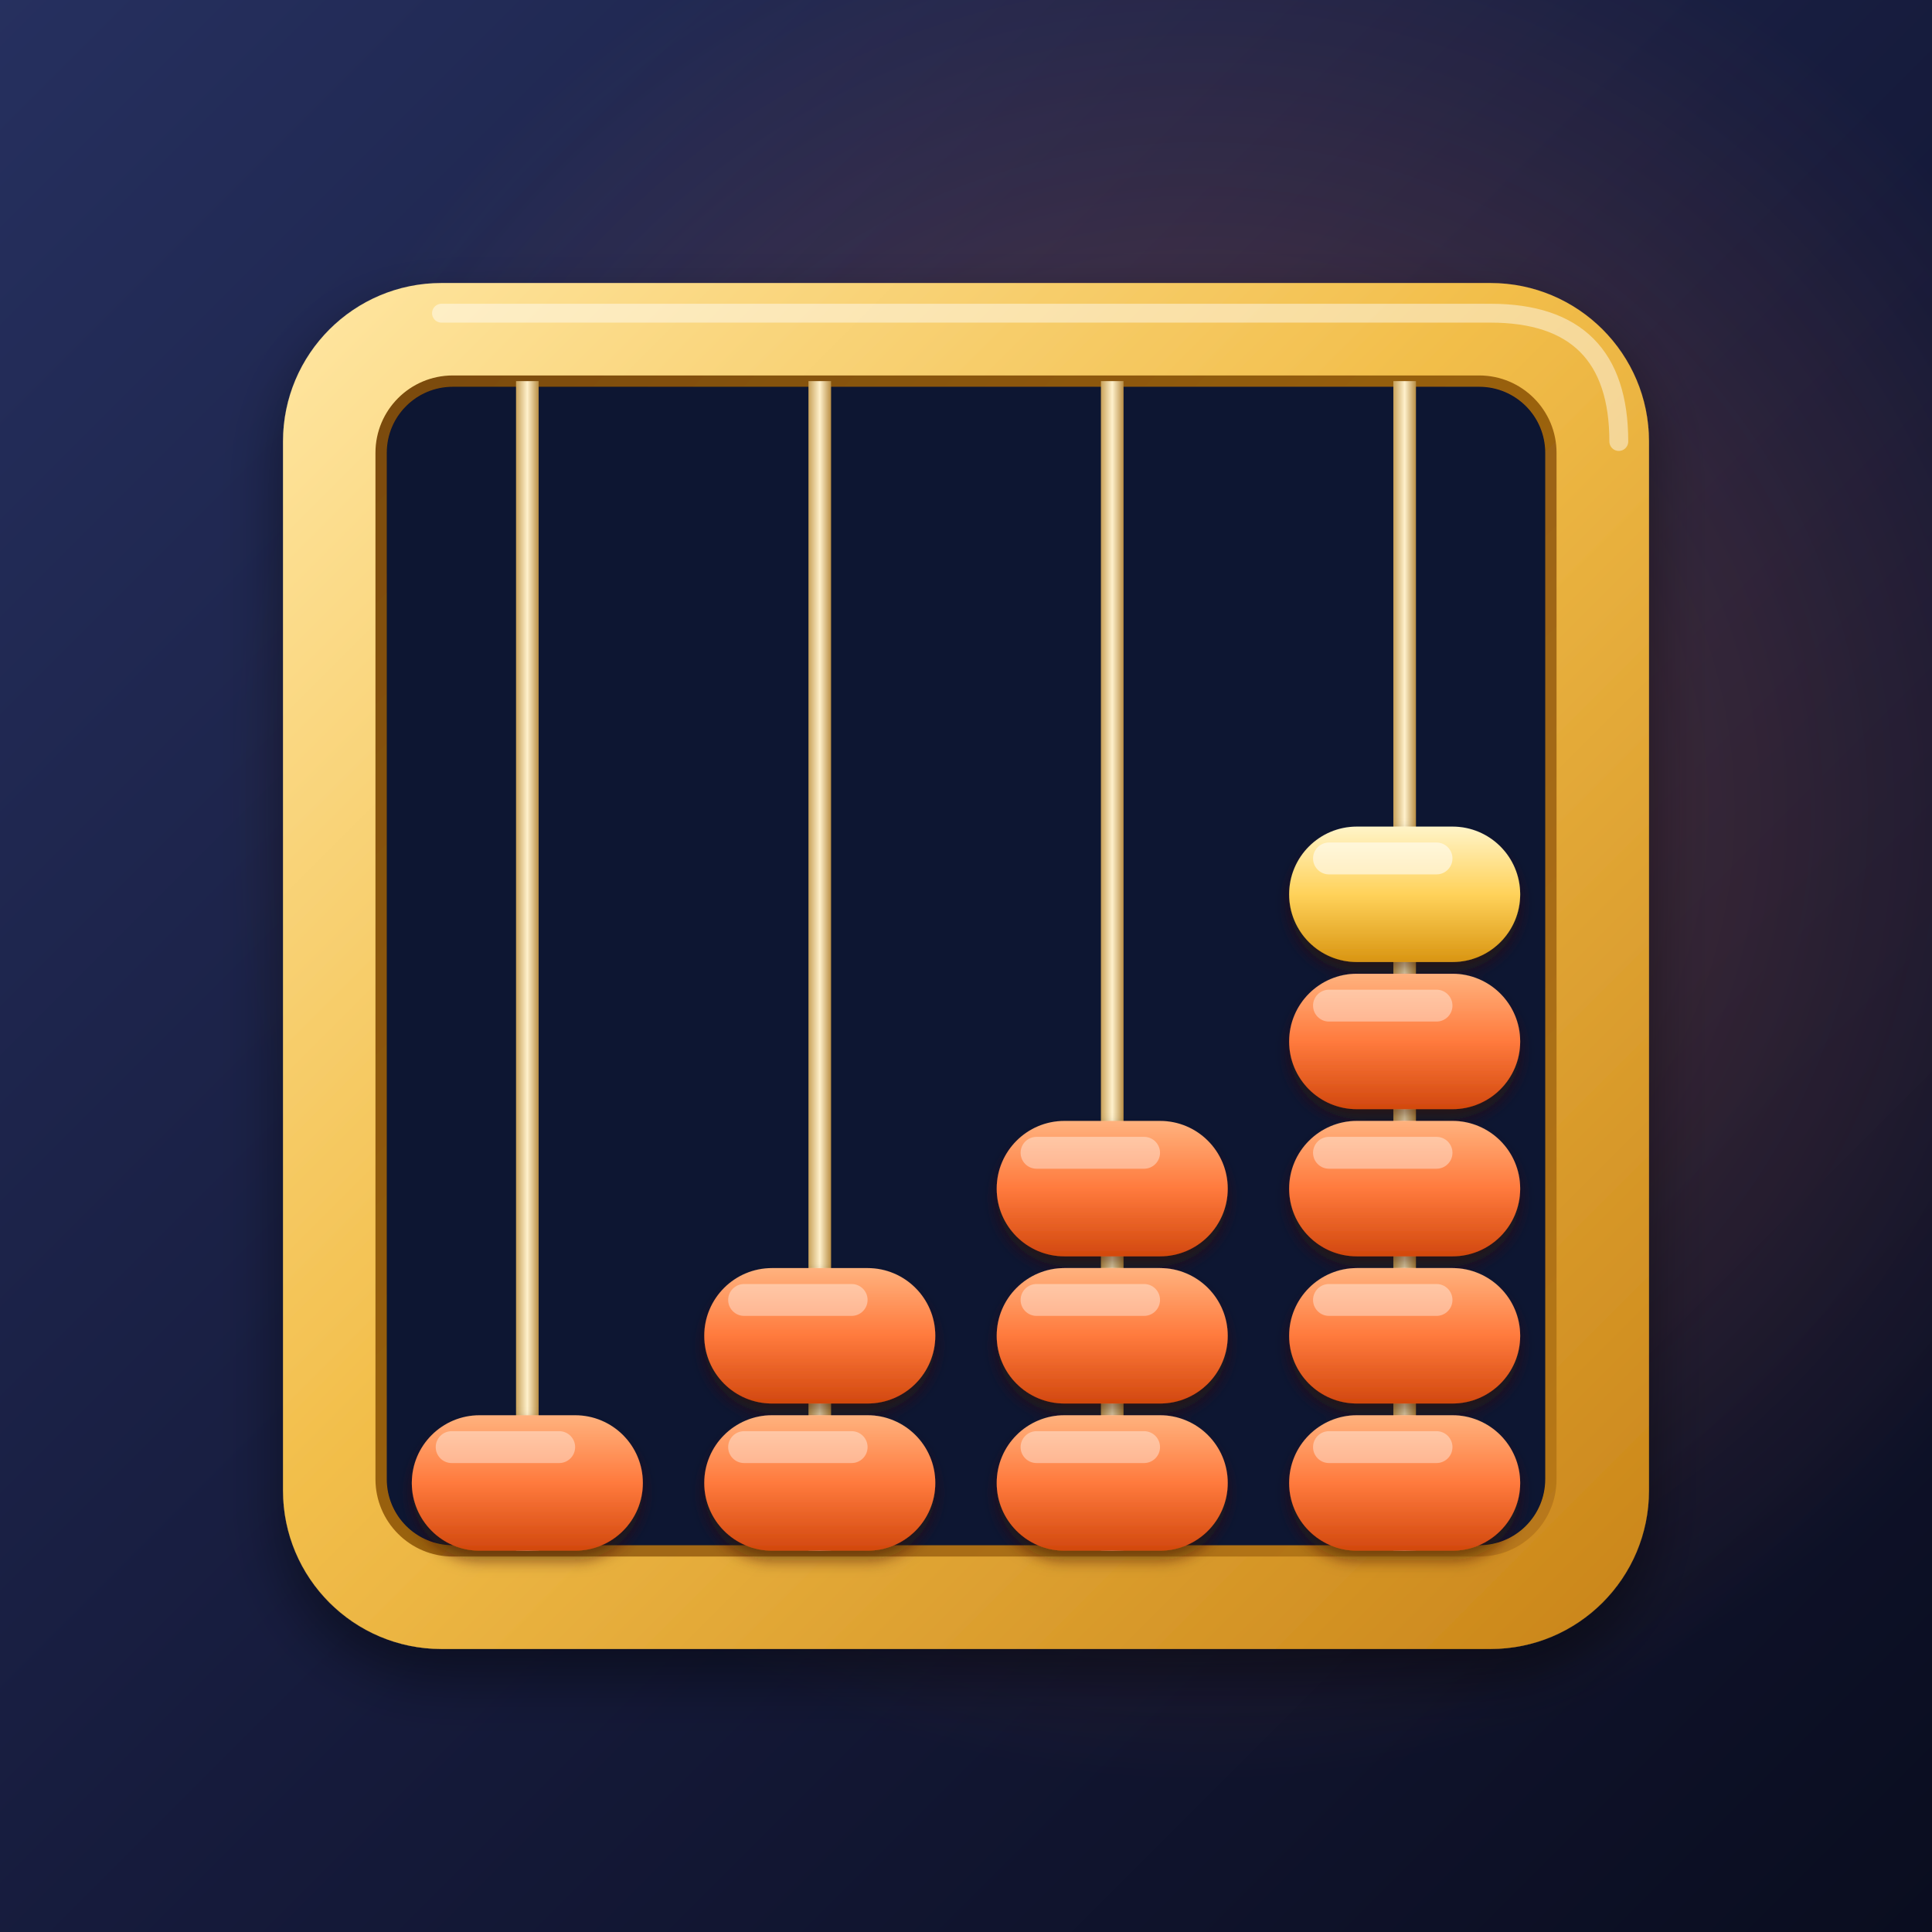
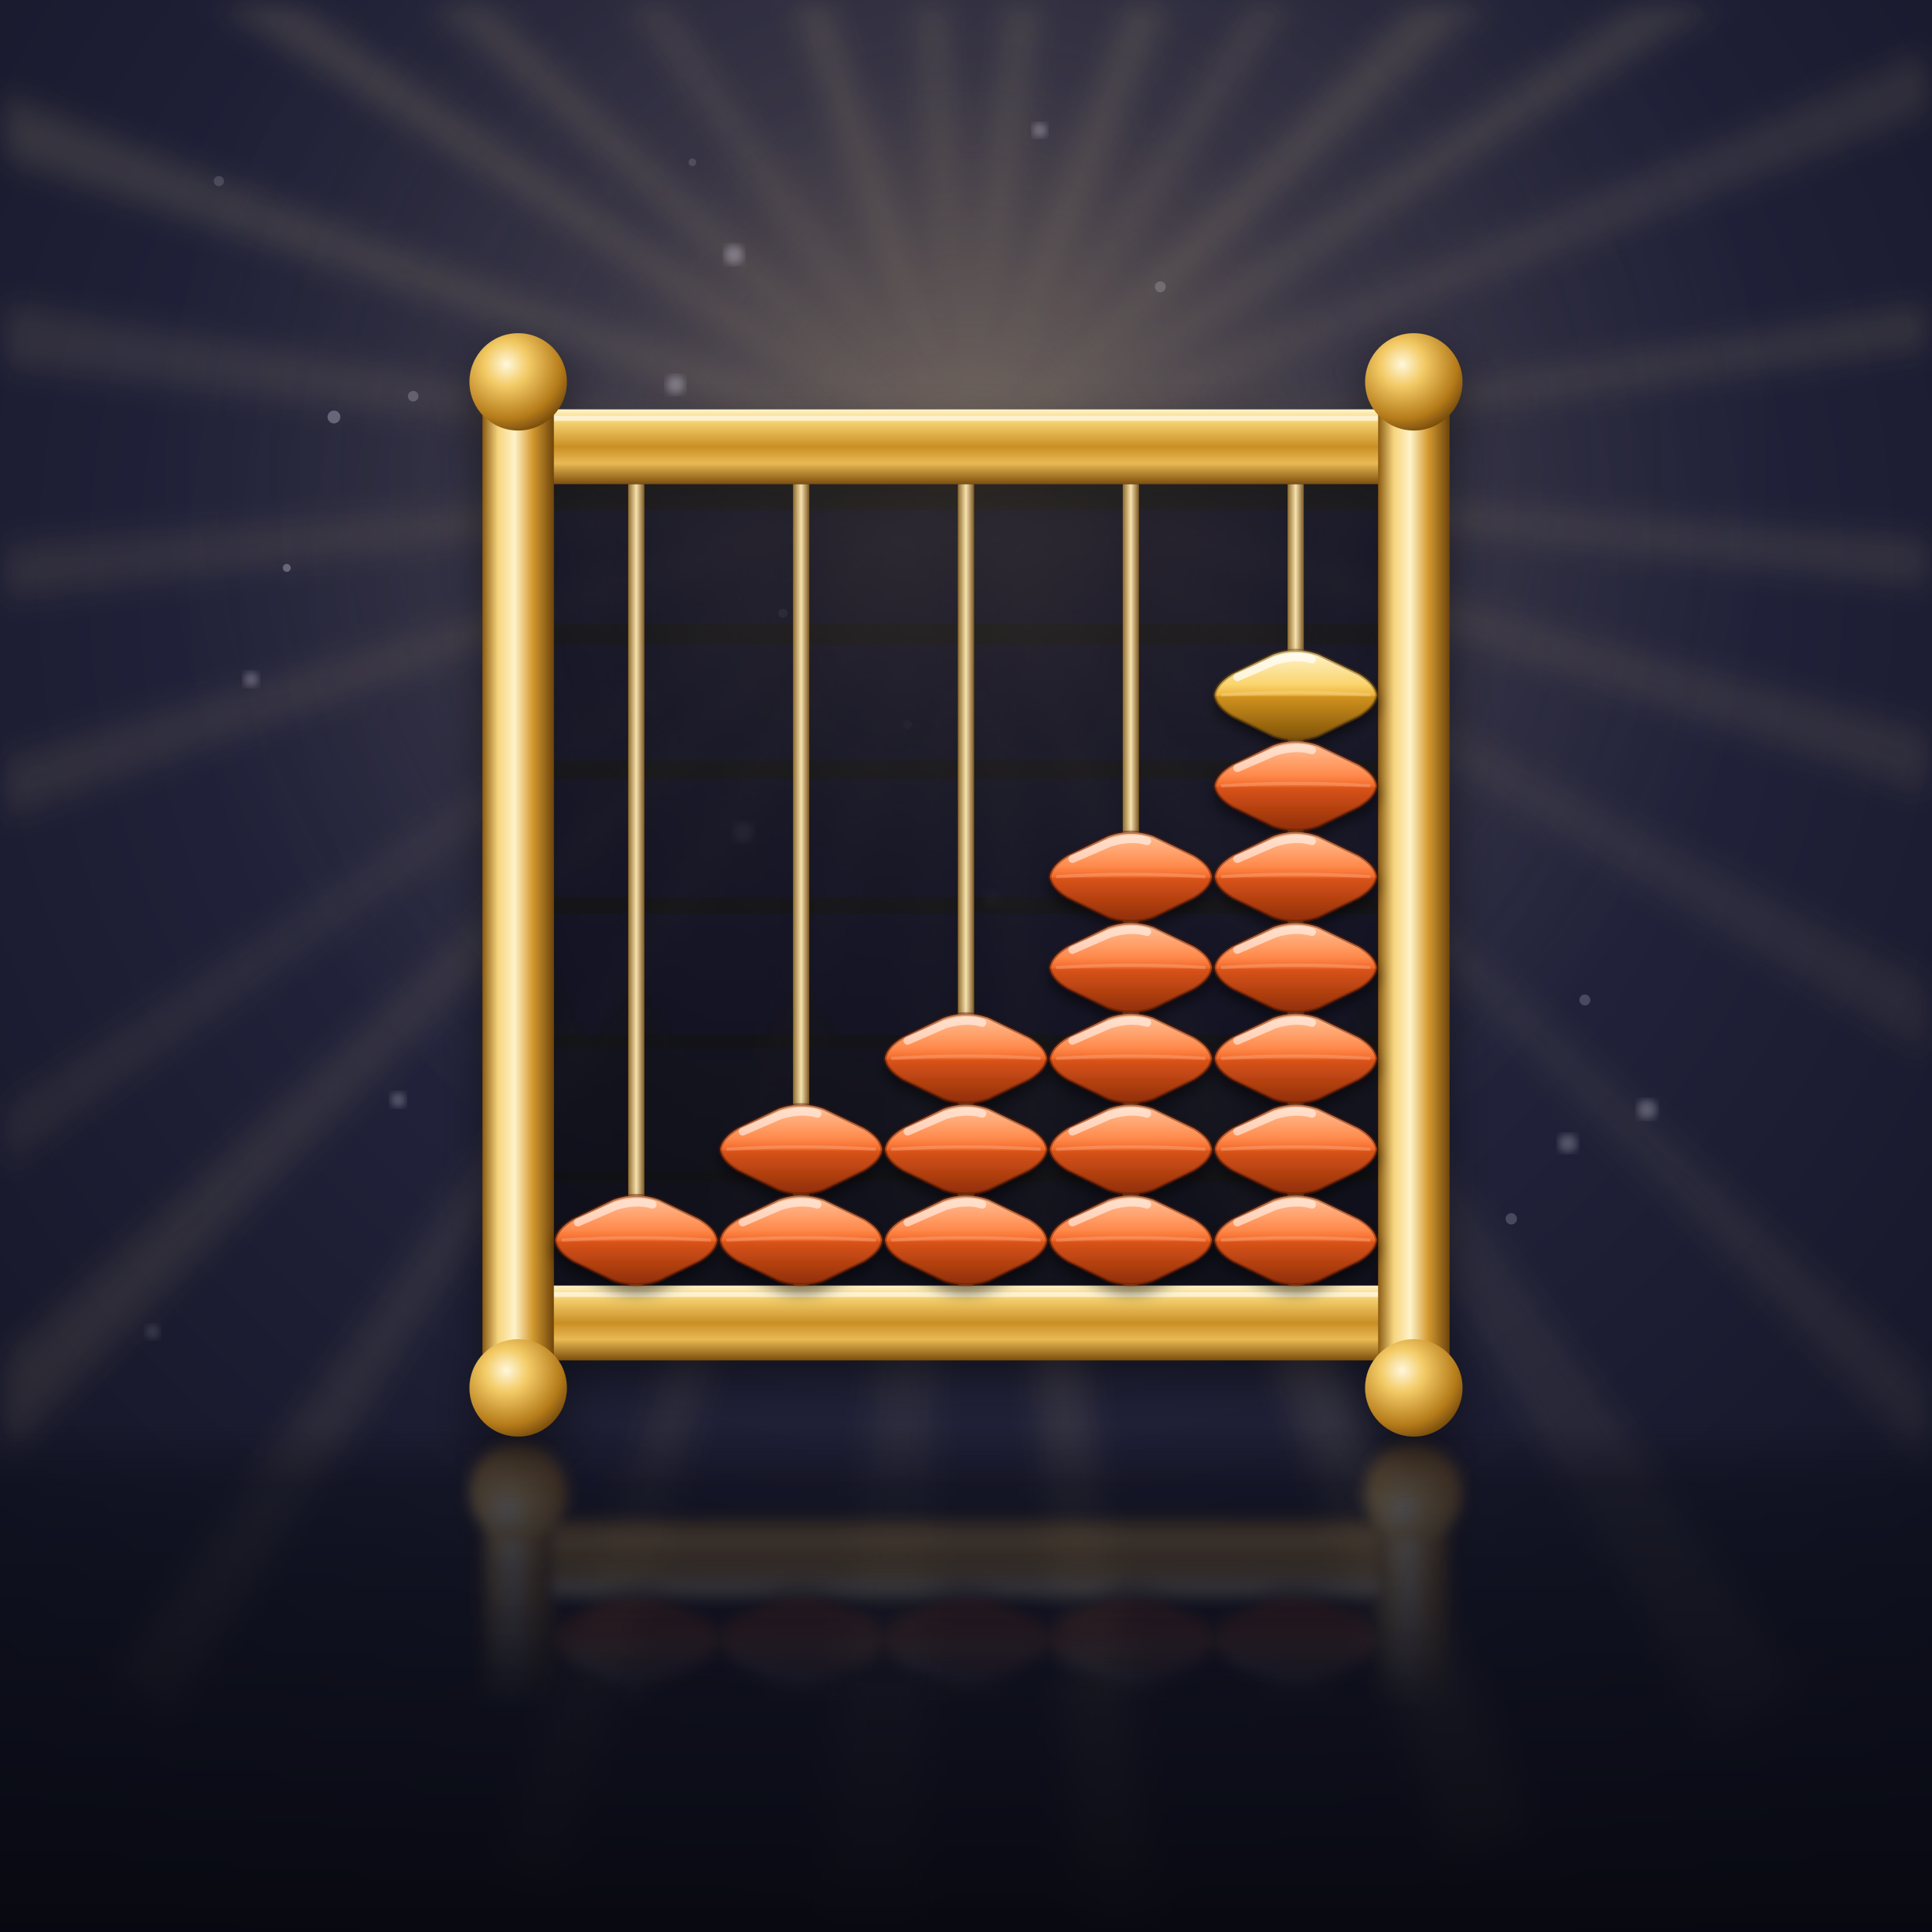
<svg xmlns="http://www.w3.org/2000/svg" viewBox="0 0 1024 1024" width="1024" height="1024">
  <defs>
-     <linearGradient id="bg" x1="0" y1="0" x2="1" y2="1">
-       <stop offset="0" stop-color="#26305F" />
-       <stop offset="0.55" stop-color="#151A3A" />
-       <stop offset="1" stop-color="#0A0D1F" />
-     </linearGradient>
-     <radialGradient id="glow" cx="0.62" cy="0.42" r="0.5">
-       <stop offset="0" stop-color="#FF7A45" stop-opacity="0.30" />
-       <stop offset="1" stop-color="#FF7A45" stop-opacity="0" />
+     <radialGradient id="base" cx="0.5" cy="0.3" r="0.8">
+       <stop offset="0" stop-color="#383853" />
+       <stop offset="0.45" stop-color="#22233B" />
+       <stop offset="1" stop-color="#111222" />
    </radialGradient>
-     <linearGradient id="frame" x1="0" y1="0" x2="1" y2="1">
-       <stop offset="0" stop-color="#FFE7A3" />
-       <stop offset="0.45" stop-color="#F2BE4A" />
-       <stop offset="1" stop-color="#C98418" />
-     </linearGradient>
-     <linearGradient id="frameIn" x1="0" y1="0" x2="1" y2="1">
-       <stop offset="0" stop-color="#7A4A08" />
-       <stop offset="1" stop-color="#B9791A" />
-     </linearGradient>
+     <radialGradient id="glow" cx="512" cy="250" r="430" gradientUnits="userSpaceOnUse">
+       <stop offset="0" stop-color="#E8C77E" stop-opacity="0.34" />
+       <stop offset="0.5" stop-color="#C9A35A" stop-opacity="0.09" />
+       <stop offset="1" stop-color="#C9A35A" stop-opacity="0" />
+     </radialGradient>
+     <linearGradient id="floor" x1="0" y1="0" x2="0" y2="1">
+       <stop offset="0" stop-color="#0D0E1B" stop-opacity="0" />
+       <stop offset="0.12" stop-color="#0D0E1B" stop-opacity="0.55" />
+       <stop offset="1" stop-color="#07080F" stop-opacity="0.92" />
+     </linearGradient>
+     <linearGradient id="fade" x1="0" y1="0" x2="0" y2="1">
+       <stop offset="0" stop-color="#fff" stop-opacity="0.30" />
+       <stop offset="0.55" stop-color="#fff" stop-opacity="0" />
+     </linearGradient>
+     <filter id="rayBlur" x="-20%" y="-20%" width="140%" height="140%">
+       <feGaussianBlur stdDeviation="8" />
+     </filter>
+     <filter id="dustBlur">
+       <feGaussianBlur stdDeviation="2.2" />
+     </filter>
+     <filter id="reflBlur">
+       <feGaussianBlur stdDeviation="3" />
+     </filter>
+     <linearGradient id="railGold" x1="0" y1="0" x2="0" y2="1">
+       <stop offset="0" stop-color="#FFF3C9" />
+       <stop offset="0.18" stop-color="#F4CF6E" />
+       <stop offset="0.5" stop-color="#C98F25" />
+       <stop offset="0.72" stop-color="#E9B954" />
+       <stop offset="1" stop-color="#7C4F0D" />
+     </linearGradient>
+     <linearGradient id="postGold" x1="0" y1="0" x2="1" y2="0">
+       <stop offset="0" stop-color="#8A5A12" />
+       <stop offset="0.22" stop-color="#F6D57E" />
+       <stop offset="0.45" stop-color="#FFF3C9" />
+       <stop offset="0.7" stop-color="#D49A30" />
+       <stop offset="1" stop-color="#6E440B" />
+     </linearGradient>
+     <radialGradient id="ballGold" cx="0.38" cy="0.32" r="0.75">
+       <stop offset="0" stop-color="#FFF8DC" />
+       <stop offset="0.3" stop-color="#F3CB66" />
+       <stop offset="0.75" stop-color="#B57B1A" />
+       <stop offset="1" stop-color="#6A420A" />
+     </radialGradient>
    <linearGradient id="rod" x1="0" y1="0" x2="1" y2="0">
-       <stop offset="0" stop-color="#C9A25A" />
-       <stop offset="0.5" stop-color="#FFF1CC" />
-       <stop offset="1" stop-color="#B98E44" />
+       <stop offset="0" stop-color="#8E6A2C" />
+       <stop offset="0.5" stop-color="#F7E2AE" />
+       <stop offset="1" stop-color="#7A5622" />
+     </linearGradient>
+     <linearGradient id="panel" x1="0" y1="0" x2="0" y2="1">
+       <stop offset="0" stop-color="#0B0C1A" stop-opacity="0.55" />
+       <stop offset="1" stop-color="#0B0C1A" stop-opacity="0.78" />
    </linearGradient>
    <linearGradient id="bead" x1="0" y1="0" x2="0" y2="1">
-       <stop offset="0" stop-color="#FFB27E" />
-       <stop offset="0.5" stop-color="#FF7A3D" />
-       <stop offset="1" stop-color="#D2480E" />
-     </linearGradient>
-     <linearGradient id="beadTop" x1="0" y1="0" x2="0" y2="1">
-       <stop offset="0" stop-color="#FFF4C8" />
-       <stop offset="0.5" stop-color="#FFD25A" />
-       <stop offset="1" stop-color="#D99512" />
-     </linearGradient>
-     <filter id="shadow" x="-20%" y="-20%" width="140%" height="140%">
-       <feDropShadow dx="0" dy="14" stdDeviation="16" flood-color="#000" flood-opacity="0.45" />
-     </filter>
-     <filter id="beadShadow" x="-30%" y="-30%" width="160%" height="160%">
-       <feDropShadow dx="0" dy="5" stdDeviation="4" flood-color="#3A1203" flood-opacity="0.55" />
-     </filter>
-     <symbol id="b" viewBox="-60 -36 120 72" overflow="visible">
-       <rect x="-58" y="-34" width="116" height="68" rx="34" fill="url(#bead)" />
-       <rect x="-46" y="-26" width="70" height="16" rx="8" fill="#FFFFFF" opacity="0.38" />
-     </symbol>
-     <symbol id="bt" viewBox="-60 -36 120 72" overflow="visible">
-       <rect x="-58" y="-34" width="116" height="68" rx="34" fill="url(#beadTop)" />
-       <rect x="-46" y="-26" width="70" height="16" rx="8" fill="#FFFFFF" opacity="0.55" />
-     </symbol>
+       <stop offset="0" stop-color="#FFC39A" />
+       <stop offset="0.38" stop-color="#FF8A4C" />
+       <stop offset="0.5" stop-color="#F26A2A" />
+       <stop offset="0.52" stop-color="#D9531A" />
+       <stop offset="1" stop-color="#8F2E06" />
+     </linearGradient>
+     <linearGradient id="beadGold" x1="0" y1="0" x2="0" y2="1">
+       <stop offset="0" stop-color="#FFF6D2" />
+       <stop offset="0.38" stop-color="#FAD46E" />
+       <stop offset="0.5" stop-color="#EDB540" />
+       <stop offset="0.52" stop-color="#D0921E" />
+       <stop offset="1" stop-color="#7E5208" />
+     </linearGradient>
+     <filter id="drop" x="-30%" y="-30%" width="160%" height="170%">
+       <feDropShadow dx="0" dy="5" stdDeviation="4" flood-color="#000" flood-opacity="0.5" />
+     </filter>
+     <filter id="frameDrop" x="-10%" y="-10%" width="120%" height="125%">
+       <feDropShadow dx="0" dy="12" stdDeviation="14" flood-color="#000" flood-opacity="0.45" />
+     </filter>
+     <mask id="reflMask" maskUnits="userSpaceOnUse" x="0" y="0" width="1024" height="1024">
+       <rect x="0" y="761" width="1024" height="263" fill="url(#fade)" />
+     </mask>
  </defs>
-   <rect width="1024" height="1024" fill="url(#bg)" />
+   <rect width="1024" height="1024" fill="url(#base)" />
+   <g filter="url(#rayBlur)">
+     <path d="M512 250 L1290 306 L1287 341 Z" fill="#F1D594" opacity="0.11" />
+     <path d="M512 250 L1265 454 L1252 497 Z" fill="#F1D594" opacity="0.09" />
+     <path d="M512 250 L1201 616 L1179 654 Z" fill="#F1D594" opacity="0.07" />
+     <path d="M512 250 L1079 786 L1055 809 Z" fill="#F1D594" opacity="0.06" />
+     <path d="M512 250 L954 893 L910 921 Z" fill="#F1D594" opacity="0.06" />
+     <path d="M512 250 L812 970 L768 987 Z" fill="#F1D594" opacity="0.10" />
+     <path d="M512 250 L614 1023 L573 1028 Z" fill="#F1D594" opacity="0.10" />
+     <path d="M512 250 L486 1030 L434 1026 Z" fill="#F1D594" opacity="0.06" />
+     <path d="M512 250 L297 1000 L264 990 Z" fill="#F1D594" opacity="0.07" />
+     <path d="M512 250 L91 907 L62 887 Z" fill="#F1D594" opacity="0.08" />
+     <path d="M512 250 L-33 808 L-61 779 Z" fill="#F1D594" opacity="0.09" />
+     <path d="M512 250 L-120 707 L-139 680 Z" fill="#F1D594" opacity="0.07" />
+     <path d="M512 250 L-222 514 L-235 474 Z" fill="#F1D594" opacity="0.09" />
+     <path d="M512 250 L-261 352 L-266 310 Z" fill="#F1D594" opacity="0.09" />
+     <path d="M512 250 L-263 164 L-256 116 Z" fill="#F1D594" opacity="0.10" />
+     <path d="M512 250 L-229 8 L-215 -34 Z" fill="#F1D594" opacity="0.13" />
+     <path d="M512 250 L-149 -164 L-128 -196 Z" fill="#F1D594" opacity="0.15" />
+     <path d="M512 250 L-74 -265 L-46 -295 Z" fill="#F1D594" opacity="0.14" />
+     <path d="M512 250 L56 -383 L92 -408 Z" fill="#F1D594" opacity="0.11" />
+     <path d="M512 250 L243 -482 L291 -498 Z" fill="#F1D594" opacity="0.14" />
+     <path d="M512 250 L434 -526 L473 -529 Z" fill="#F1D594" opacity="0.14" />
+     <path d="M512 250 L584 -527 L629 -521 Z" fill="#F1D594" opacity="0.13" />
+     <path d="M512 250 L769 -487 L820 -467 Z" fill="#F1D594" opacity="0.13" />
+     <path d="M512 250 L924 -412 L951 -394 Z" fill="#F1D594" opacity="0.14" />
+     <path d="M512 250 L1052 -313 L1091 -273 Z" fill="#F1D594" opacity="0.14" />
+     <path d="M512 250 L1152 -196 L1174 -162 Z" fill="#F1D594" opacity="0.13" />
+     <path d="M512 250 L1227 -62 L1243 -23 Z" fill="#F1D594" opacity="0.10" />
+     <path d="M512 250 L1281 117 L1285 149 Z" fill="#F1D594" opacity="0.12" />
+   </g>
  <rect width="1024" height="1024" fill="url(#glow)" />
-   <g filter="url(#shadow)">
-     <rect x="150" y="150" width="724" height="724" rx="84" fill="url(#frame)" />
-     <rect x="202" y="202" width="620" height="620" rx="38" fill="#0E1230" />
-     <rect x="202" y="202" width="620" height="620" rx="38" fill="none" stroke="url(#frameIn)" stroke-width="6" />
+   <g>
+     <circle cx="177" cy="221" r="3.4" fill="#E9E4F5" opacity="0.31" />
+     <circle cx="133" cy="360" r="3.9" fill="#E9E4F5" opacity="0.31" filter="url(#dustBlur)" />
+     <circle cx="801" cy="646" r="3.0" fill="#E9E4F5" opacity="0.21" />
+     <circle cx="384" cy="660" r="5.4" fill="#E9E4F5" opacity="0.15" filter="url(#dustBlur)" />
+     <circle cx="219" cy="210" r="2.8" fill="#E9E4F5" opacity="0.23" />
+     <circle cx="593" cy="231" r="2.0" fill="#E9E4F5" opacity="0.21" />
+     <circle cx="394" cy="441" r="5.3" fill="#E9E4F5" opacity="0.27" filter="url(#dustBlur)" />
+     <circle cx="526" cy="476" r="4.4" fill="#E9E4F5" opacity="0.13" filter="url(#dustBlur)" />
+     <circle cx="873" cy="588" r="5.1" fill="#E9E4F5" opacity="0.30" filter="url(#dustBlur)" />
+     <circle cx="415" cy="325" r="2.4" fill="#E9E4F5" opacity="0.26" />
+     <circle cx="116" cy="96" r="2.7" fill="#E9E4F5" opacity="0.16" />
+     <circle cx="367" cy="86" r="2.0" fill="#E9E4F5" opacity="0.15" />
+     <circle cx="152" cy="301" r="2.1" fill="#E9E4F5" opacity="0.31" />
+     <circle cx="615" cy="152" r="2.9" fill="#E9E4F5" opacity="0.20" />
+     <circle cx="389" cy="135" r="5.0" fill="#E9E4F5" opacity="0.34" filter="url(#dustBlur)" />
+     <circle cx="481" cy="384" r="2.3" fill="#E9E4F5" opacity="0.14" />
+     <circle cx="370" cy="233" r="4.9" fill="#E9E4F5" opacity="0.16" filter="url(#dustBlur)" />
+     <circle cx="81" cy="706" r="3.8" fill="#E9E4F5" opacity="0.15" filter="url(#dustBlur)" />
+     <circle cx="551" cy="69" r="3.8" fill="#E9E4F5" opacity="0.34" filter="url(#dustBlur)" />
+     <circle cx="840" cy="530" r="2.9" fill="#E9E4F5" opacity="0.20" />
+     <circle cx="211" cy="583" r="3.9" fill="#E9E4F5" opacity="0.29" filter="url(#dustBlur)" />
+     <circle cx="358" cy="204" r="4.8" fill="#E9E4F5" opacity="0.34" filter="url(#dustBlur)" />
+     <circle cx="831" cy="606" r="4.9" fill="#E9E4F5" opacity="0.28" filter="url(#dustBlur)" />
+     <circle cx="265" cy="407" r="3.2" fill="#E9E4F5" opacity="0.13" />
  </g>
-   <path d="M234 166 H790 Q858 166 858 234" fill="none" stroke="#FFFFFF" stroke-opacity="0.45" stroke-width="10" stroke-linecap="round" />
-   <g>
-     <rect x="273.5" y="202" width="12" height="620" fill="url(#rod)" />
-     <rect x="428.5" y="202" width="12" height="620" fill="url(#rod)" />
-     <rect x="583.5" y="202" width="12" height="620" fill="url(#rod)" />
-     <rect x="738.5" y="202" width="12" height="620" fill="url(#rod)" />
+   <rect x="0" y="755" width="1024" height="269" fill="url(#floor)" />
+   <g mask="url(#reflMask)">
+     <g filter="url(#reflBlur)" transform="translate(0 1526.8) scale(1 -1)">
+       <g transform="translate(512 512) scale(0.86) translate(-512 -512) translate(0 -40)">
+         <g filter="url(#frameDrop)">
+           <rect x="258" y="255.0" width="508" height="494.0" fill="url(#panel)" />
+           <rect x="303.8" y="255.0" width="10" height="494.0" fill="url(#rod)" />
+           <rect x="405.4" y="255.0" width="10" height="494.0" fill="url(#rod)" />
+           <rect x="507.0" y="255.0" width="10" height="494.0" fill="url(#rod)" />
+           <rect x="608.6" y="255.0" width="10" height="494.0" fill="url(#rod)" />
+           <rect x="710.2" y="255.0" width="10" height="494.0" fill="url(#rod)" />
+           <rect x="224" y="209.0" width="576" height="46" rx="8" fill="url(#railGold)" />
+           <rect x="228" y="213.0" width="568" height="3" rx="1.5" fill="#FFFBEA" opacity="0.7" />
+           <rect x="224" y="749.0" width="576" height="46" rx="8" fill="url(#railGold)" />
+           <rect x="228" y="753.0" width="568" height="3" rx="1.5" fill="#FFFBEA" opacity="0.7" />
+           <rect x="214" y="198" width="44" height="608" rx="10" fill="url(#postGold)" />
+           <circle cx="236.0" cy="192" r="30" fill="url(#ballGold)" />
+           <circle cx="236.0" cy="812" r="30" fill="url(#ballGold)" />
+           <rect x="766" y="198" width="44" height="608" rx="10" fill="url(#postGold)" />
+           <circle cx="788.0" cy="192" r="30" fill="url(#ballGold)" />
+           <circle cx="788.0" cy="812" r="30" fill="url(#ballGold)" />
+         </g>
+         <g filter="url(#drop)">
+           <g transform="translate(308.8 721.0)">
+             <path d="M-50 0 Q-49 -7 -39 -13 L-14 -25 Q0 -30 14 -25 L39 -13 Q49 -7 50 0 Q49 7 39 13 L14 25 Q0 30 -14 25 L-39 13 Q-49 7 -50 0 Z" fill="url(#bead)" stroke="#5E1D03" stroke-opacity="0.45" stroke-width="2" />
+             <path d="M-36 -11 L-13 -21 Q0 -25 10 -22" fill="none" stroke="#FFFFFF" stroke-opacity="0.55" stroke-width="5" stroke-linecap="round" />
+             <path d="M-46 0 Q0 -3 46 0" fill="none" stroke="#FFFFFF" stroke-opacity="0.18" stroke-width="2" />
+           </g>
+           <g transform="translate(410.4 721.0)">
+             <path d="M-50 0 Q-49 -7 -39 -13 L-14 -25 Q0 -30 14 -25 L39 -13 Q49 -7 50 0 Q49 7 39 13 L14 25 Q0 30 -14 25 L-39 13 Q-49 7 -50 0 Z" fill="url(#bead)" stroke="#5E1D03" stroke-opacity="0.45" stroke-width="2" />
+             <path d="M-36 -11 L-13 -21 Q0 -25 10 -22" fill="none" stroke="#FFFFFF" stroke-opacity="0.55" stroke-width="5" stroke-linecap="round" />
+             <path d="M-46 0 Q0 -3 46 0" fill="none" stroke="#FFFFFF" stroke-opacity="0.18" stroke-width="2" />
+           </g>
+           <g transform="translate(410.4 665.0)">
+             <path d="M-50 0 Q-49 -7 -39 -13 L-14 -25 Q0 -30 14 -25 L39 -13 Q49 -7 50 0 Q49 7 39 13 L14 25 Q0 30 -14 25 L-39 13 Q-49 7 -50 0 Z" fill="url(#bead)" stroke="#5E1D03" stroke-opacity="0.45" stroke-width="2" />
+             <path d="M-36 -11 L-13 -21 Q0 -25 10 -22" fill="none" stroke="#FFFFFF" stroke-opacity="0.55" stroke-width="5" stroke-linecap="round" />
+             <path d="M-46 0 Q0 -3 46 0" fill="none" stroke="#FFFFFF" stroke-opacity="0.18" stroke-width="2" />
+           </g>
+           <g transform="translate(512.0 721.0)">
+             <path d="M-50 0 Q-49 -7 -39 -13 L-14 -25 Q0 -30 14 -25 L39 -13 Q49 -7 50 0 Q49 7 39 13 L14 25 Q0 30 -14 25 L-39 13 Q-49 7 -50 0 Z" fill="url(#bead)" stroke="#5E1D03" stroke-opacity="0.45" stroke-width="2" />
+             <path d="M-36 -11 L-13 -21 Q0 -25 10 -22" fill="none" stroke="#FFFFFF" stroke-opacity="0.55" stroke-width="5" stroke-linecap="round" />
+             <path d="M-46 0 Q0 -3 46 0" fill="none" stroke="#FFFFFF" stroke-opacity="0.18" stroke-width="2" />
+           </g>
+           <g transform="translate(512.0 665.0)">
+             <path d="M-50 0 Q-49 -7 -39 -13 L-14 -25 Q0 -30 14 -25 L39 -13 Q49 -7 50 0 Q49 7 39 13 L14 25 Q0 30 -14 25 L-39 13 Q-49 7 -50 0 Z" fill="url(#bead)" stroke="#5E1D03" stroke-opacity="0.45" stroke-width="2" />
+             <path d="M-36 -11 L-13 -21 Q0 -25 10 -22" fill="none" stroke="#FFFFFF" stroke-opacity="0.55" stroke-width="5" stroke-linecap="round" />
+             <path d="M-46 0 Q0 -3 46 0" fill="none" stroke="#FFFFFF" stroke-opacity="0.18" stroke-width="2" />
+           </g>
+           <g transform="translate(512.0 609.0)">
+             <path d="M-50 0 Q-49 -7 -39 -13 L-14 -25 Q0 -30 14 -25 L39 -13 Q49 -7 50 0 Q49 7 39 13 L14 25 Q0 30 -14 25 L-39 13 Q-49 7 -50 0 Z" fill="url(#bead)" stroke="#5E1D03" stroke-opacity="0.45" stroke-width="2" />
+             <path d="M-36 -11 L-13 -21 Q0 -25 10 -22" fill="none" stroke="#FFFFFF" stroke-opacity="0.55" stroke-width="5" stroke-linecap="round" />
+             <path d="M-46 0 Q0 -3 46 0" fill="none" stroke="#FFFFFF" stroke-opacity="0.18" stroke-width="2" />
+           </g>
+           <g transform="translate(613.6 721.0)">
+             <path d="M-50 0 Q-49 -7 -39 -13 L-14 -25 Q0 -30 14 -25 L39 -13 Q49 -7 50 0 Q49 7 39 13 L14 25 Q0 30 -14 25 L-39 13 Q-49 7 -50 0 Z" fill="url(#bead)" stroke="#5E1D03" stroke-opacity="0.45" stroke-width="2" />
+             <path d="M-36 -11 L-13 -21 Q0 -25 10 -22" fill="none" stroke="#FFFFFF" stroke-opacity="0.55" stroke-width="5" stroke-linecap="round" />
+             <path d="M-46 0 Q0 -3 46 0" fill="none" stroke="#FFFFFF" stroke-opacity="0.18" stroke-width="2" />
+           </g>
+           <g transform="translate(613.6 665.0)">
+             <path d="M-50 0 Q-49 -7 -39 -13 L-14 -25 Q0 -30 14 -25 L39 -13 Q49 -7 50 0 Q49 7 39 13 L14 25 Q0 30 -14 25 L-39 13 Q-49 7 -50 0 Z" fill="url(#bead)" stroke="#5E1D03" stroke-opacity="0.45" stroke-width="2" />
+             <path d="M-36 -11 L-13 -21 Q0 -25 10 -22" fill="none" stroke="#FFFFFF" stroke-opacity="0.55" stroke-width="5" stroke-linecap="round" />
+             <path d="M-46 0 Q0 -3 46 0" fill="none" stroke="#FFFFFF" stroke-opacity="0.18" stroke-width="2" />
+           </g>
+           <g transform="translate(613.6 609.0)">
+             <path d="M-50 0 Q-49 -7 -39 -13 L-14 -25 Q0 -30 14 -25 L39 -13 Q49 -7 50 0 Q49 7 39 13 L14 25 Q0 30 -14 25 L-39 13 Q-49 7 -50 0 Z" fill="url(#bead)" stroke="#5E1D03" stroke-opacity="0.45" stroke-width="2" />
+             <path d="M-36 -11 L-13 -21 Q0 -25 10 -22" fill="none" stroke="#FFFFFF" stroke-opacity="0.55" stroke-width="5" stroke-linecap="round" />
+             <path d="M-46 0 Q0 -3 46 0" fill="none" stroke="#FFFFFF" stroke-opacity="0.18" stroke-width="2" />
+           </g>
+           <g transform="translate(613.6 553.0)">
+             <path d="M-50 0 Q-49 -7 -39 -13 L-14 -25 Q0 -30 14 -25 L39 -13 Q49 -7 50 0 Q49 7 39 13 L14 25 Q0 30 -14 25 L-39 13 Q-49 7 -50 0 Z" fill="url(#bead)" stroke="#5E1D03" stroke-opacity="0.45" stroke-width="2" />
+             <path d="M-36 -11 L-13 -21 Q0 -25 10 -22" fill="none" stroke="#FFFFFF" stroke-opacity="0.55" stroke-width="5" stroke-linecap="round" />
+             <path d="M-46 0 Q0 -3 46 0" fill="none" stroke="#FFFFFF" stroke-opacity="0.18" stroke-width="2" />
+           </g>
+           <g transform="translate(613.6 497.0)">
+             <path d="M-50 0 Q-49 -7 -39 -13 L-14 -25 Q0 -30 14 -25 L39 -13 Q49 -7 50 0 Q49 7 39 13 L14 25 Q0 30 -14 25 L-39 13 Q-49 7 -50 0 Z" fill="url(#bead)" stroke="#5E1D03" stroke-opacity="0.45" stroke-width="2" />
+             <path d="M-36 -11 L-13 -21 Q0 -25 10 -22" fill="none" stroke="#FFFFFF" stroke-opacity="0.55" stroke-width="5" stroke-linecap="round" />
+             <path d="M-46 0 Q0 -3 46 0" fill="none" stroke="#FFFFFF" stroke-opacity="0.18" stroke-width="2" />
+           </g>
+           <g transform="translate(715.2 721.0)">
+             <path d="M-50 0 Q-49 -7 -39 -13 L-14 -25 Q0 -30 14 -25 L39 -13 Q49 -7 50 0 Q49 7 39 13 L14 25 Q0 30 -14 25 L-39 13 Q-49 7 -50 0 Z" fill="url(#bead)" stroke="#5E1D03" stroke-opacity="0.45" stroke-width="2" />
+             <path d="M-36 -11 L-13 -21 Q0 -25 10 -22" fill="none" stroke="#FFFFFF" stroke-opacity="0.55" stroke-width="5" stroke-linecap="round" />
+             <path d="M-46 0 Q0 -3 46 0" fill="none" stroke="#FFFFFF" stroke-opacity="0.18" stroke-width="2" />
+           </g>
+           <g transform="translate(715.2 665.0)">
+             <path d="M-50 0 Q-49 -7 -39 -13 L-14 -25 Q0 -30 14 -25 L39 -13 Q49 -7 50 0 Q49 7 39 13 L14 25 Q0 30 -14 25 L-39 13 Q-49 7 -50 0 Z" fill="url(#bead)" stroke="#5E1D03" stroke-opacity="0.45" stroke-width="2" />
+             <path d="M-36 -11 L-13 -21 Q0 -25 10 -22" fill="none" stroke="#FFFFFF" stroke-opacity="0.55" stroke-width="5" stroke-linecap="round" />
+             <path d="M-46 0 Q0 -3 46 0" fill="none" stroke="#FFFFFF" stroke-opacity="0.18" stroke-width="2" />
+           </g>
+           <g transform="translate(715.2 609.0)">
+             <path d="M-50 0 Q-49 -7 -39 -13 L-14 -25 Q0 -30 14 -25 L39 -13 Q49 -7 50 0 Q49 7 39 13 L14 25 Q0 30 -14 25 L-39 13 Q-49 7 -50 0 Z" fill="url(#bead)" stroke="#5E1D03" stroke-opacity="0.45" stroke-width="2" />
+             <path d="M-36 -11 L-13 -21 Q0 -25 10 -22" fill="none" stroke="#FFFFFF" stroke-opacity="0.55" stroke-width="5" stroke-linecap="round" />
+             <path d="M-46 0 Q0 -3 46 0" fill="none" stroke="#FFFFFF" stroke-opacity="0.18" stroke-width="2" />
+           </g>
+           <g transform="translate(715.2 553.0)">
+             <path d="M-50 0 Q-49 -7 -39 -13 L-14 -25 Q0 -30 14 -25 L39 -13 Q49 -7 50 0 Q49 7 39 13 L14 25 Q0 30 -14 25 L-39 13 Q-49 7 -50 0 Z" fill="url(#bead)" stroke="#5E1D03" stroke-opacity="0.45" stroke-width="2" />
+             <path d="M-36 -11 L-13 -21 Q0 -25 10 -22" fill="none" stroke="#FFFFFF" stroke-opacity="0.55" stroke-width="5" stroke-linecap="round" />
+             <path d="M-46 0 Q0 -3 46 0" fill="none" stroke="#FFFFFF" stroke-opacity="0.18" stroke-width="2" />
+           </g>
+           <g transform="translate(715.2 497.0)">
+             <path d="M-50 0 Q-49 -7 -39 -13 L-14 -25 Q0 -30 14 -25 L39 -13 Q49 -7 50 0 Q49 7 39 13 L14 25 Q0 30 -14 25 L-39 13 Q-49 7 -50 0 Z" fill="url(#bead)" stroke="#5E1D03" stroke-opacity="0.45" stroke-width="2" />
+             <path d="M-36 -11 L-13 -21 Q0 -25 10 -22" fill="none" stroke="#FFFFFF" stroke-opacity="0.55" stroke-width="5" stroke-linecap="round" />
+             <path d="M-46 0 Q0 -3 46 0" fill="none" stroke="#FFFFFF" stroke-opacity="0.18" stroke-width="2" />
+           </g>
+           <g transform="translate(715.2 441.0)">
+             <path d="M-50 0 Q-49 -7 -39 -13 L-14 -25 Q0 -30 14 -25 L39 -13 Q49 -7 50 0 Q49 7 39 13 L14 25 Q0 30 -14 25 L-39 13 Q-49 7 -50 0 Z" fill="url(#bead)" stroke="#5E1D03" stroke-opacity="0.45" stroke-width="2" />
+             <path d="M-36 -11 L-13 -21 Q0 -25 10 -22" fill="none" stroke="#FFFFFF" stroke-opacity="0.55" stroke-width="5" stroke-linecap="round" />
+             <path d="M-46 0 Q0 -3 46 0" fill="none" stroke="#FFFFFF" stroke-opacity="0.18" stroke-width="2" />
+           </g>
+           <g transform="translate(715.2 385.0)">
+             <path d="M-50 0 Q-49 -7 -39 -13 L-14 -25 Q0 -30 14 -25 L39 -13 Q49 -7 50 0 Q49 7 39 13 L14 25 Q0 30 -14 25 L-39 13 Q-49 7 -50 0 Z" fill="url(#beadGold)" stroke="#6E4506" stroke-opacity="0.45" stroke-width="2" />
+             <path d="M-36 -11 L-13 -21 Q0 -25 10 -22" fill="none" stroke="#FFFFFF" stroke-opacity="0.7" stroke-width="5" stroke-linecap="round" />
+             <path d="M-46 0 Q0 -3 46 0" fill="none" stroke="#FFFFFF" stroke-opacity="0.18" stroke-width="2" />
+           </g>
+         </g>
+       </g>
+     </g>
  </g>
-   <g filter="url(#beadShadow)">
-     <use href="#b" x="215.5" y="748" width="128" height="76" />
-     <use href="#b" x="370.5" y="748" width="128" height="76" />
-     <use href="#b" x="370.5" y="670" width="128" height="76" />
-     <use href="#b" x="525.5" y="748" width="128" height="76" />
-     <use href="#b" x="525.5" y="670" width="128" height="76" />
-     <use href="#b" x="525.5" y="592" width="128" height="76" />
-     <use href="#b" x="680.5" y="748" width="128" height="76" />
-     <use href="#b" x="680.5" y="670" width="128" height="76" />
-     <use href="#b" x="680.5" y="592" width="128" height="76" />
-     <use href="#b" x="680.5" y="514" width="128" height="76" />
-     <use href="#bt" x="680.5" y="436" width="128" height="76" />
+   <g transform="translate(512 512) scale(0.86) translate(-512 -512) translate(0 -40)">
+     <g filter="url(#frameDrop)">
+       <rect x="258" y="255.0" width="508" height="494.0" fill="url(#panel)" />
+       <rect x="303.8" y="255.0" width="10" height="494.0" fill="url(#rod)" />
+       <rect x="405.4" y="255.0" width="10" height="494.0" fill="url(#rod)" />
+       <rect x="507.0" y="255.0" width="10" height="494.0" fill="url(#rod)" />
+       <rect x="608.6" y="255.0" width="10" height="494.0" fill="url(#rod)" />
+       <rect x="710.2" y="255.0" width="10" height="494.0" fill="url(#rod)" />
+       <rect x="224" y="209.0" width="576" height="46" rx="8" fill="url(#railGold)" />
+       <rect x="228" y="213.0" width="568" height="3" rx="1.5" fill="#FFFBEA" opacity="0.7" />
+       <rect x="224" y="749.0" width="576" height="46" rx="8" fill="url(#railGold)" />
+       <rect x="228" y="753.0" width="568" height="3" rx="1.5" fill="#FFFBEA" opacity="0.7" />
+       <rect x="214" y="198" width="44" height="608" rx="10" fill="url(#postGold)" />
+       <circle cx="236.0" cy="192" r="30" fill="url(#ballGold)" />
+       <circle cx="236.0" cy="812" r="30" fill="url(#ballGold)" />
+       <rect x="766" y="198" width="44" height="608" rx="10" fill="url(#postGold)" />
+       <circle cx="788.0" cy="192" r="30" fill="url(#ballGold)" />
+       <circle cx="788.0" cy="812" r="30" fill="url(#ballGold)" />
+     </g>
+     <g filter="url(#drop)">
+       <g transform="translate(308.8 721.0)">
+         <path d="M-50 0 Q-49 -7 -39 -13 L-14 -25 Q0 -30 14 -25 L39 -13 Q49 -7 50 0 Q49 7 39 13 L14 25 Q0 30 -14 25 L-39 13 Q-49 7 -50 0 Z" fill="url(#bead)" stroke="#5E1D03" stroke-opacity="0.45" stroke-width="2" />
+         <path d="M-36 -11 L-13 -21 Q0 -25 10 -22" fill="none" stroke="#FFFFFF" stroke-opacity="0.55" stroke-width="5" stroke-linecap="round" />
+         <path d="M-46 0 Q0 -3 46 0" fill="none" stroke="#FFFFFF" stroke-opacity="0.18" stroke-width="2" />
+       </g>
+       <g transform="translate(410.4 721.0)">
+         <path d="M-50 0 Q-49 -7 -39 -13 L-14 -25 Q0 -30 14 -25 L39 -13 Q49 -7 50 0 Q49 7 39 13 L14 25 Q0 30 -14 25 L-39 13 Q-49 7 -50 0 Z" fill="url(#bead)" stroke="#5E1D03" stroke-opacity="0.45" stroke-width="2" />
+         <path d="M-36 -11 L-13 -21 Q0 -25 10 -22" fill="none" stroke="#FFFFFF" stroke-opacity="0.55" stroke-width="5" stroke-linecap="round" />
+         <path d="M-46 0 Q0 -3 46 0" fill="none" stroke="#FFFFFF" stroke-opacity="0.18" stroke-width="2" />
+       </g>
+       <g transform="translate(410.4 665.0)">
+         <path d="M-50 0 Q-49 -7 -39 -13 L-14 -25 Q0 -30 14 -25 L39 -13 Q49 -7 50 0 Q49 7 39 13 L14 25 Q0 30 -14 25 L-39 13 Q-49 7 -50 0 Z" fill="url(#bead)" stroke="#5E1D03" stroke-opacity="0.45" stroke-width="2" />
+         <path d="M-36 -11 L-13 -21 Q0 -25 10 -22" fill="none" stroke="#FFFFFF" stroke-opacity="0.55" stroke-width="5" stroke-linecap="round" />
+         <path d="M-46 0 Q0 -3 46 0" fill="none" stroke="#FFFFFF" stroke-opacity="0.18" stroke-width="2" />
+       </g>
+       <g transform="translate(512.0 721.0)">
+         <path d="M-50 0 Q-49 -7 -39 -13 L-14 -25 Q0 -30 14 -25 L39 -13 Q49 -7 50 0 Q49 7 39 13 L14 25 Q0 30 -14 25 L-39 13 Q-49 7 -50 0 Z" fill="url(#bead)" stroke="#5E1D03" stroke-opacity="0.45" stroke-width="2" />
+         <path d="M-36 -11 L-13 -21 Q0 -25 10 -22" fill="none" stroke="#FFFFFF" stroke-opacity="0.55" stroke-width="5" stroke-linecap="round" />
+         <path d="M-46 0 Q0 -3 46 0" fill="none" stroke="#FFFFFF" stroke-opacity="0.18" stroke-width="2" />
+       </g>
+       <g transform="translate(512.0 665.0)">
+         <path d="M-50 0 Q-49 -7 -39 -13 L-14 -25 Q0 -30 14 -25 L39 -13 Q49 -7 50 0 Q49 7 39 13 L14 25 Q0 30 -14 25 L-39 13 Q-49 7 -50 0 Z" fill="url(#bead)" stroke="#5E1D03" stroke-opacity="0.45" stroke-width="2" />
+         <path d="M-36 -11 L-13 -21 Q0 -25 10 -22" fill="none" stroke="#FFFFFF" stroke-opacity="0.55" stroke-width="5" stroke-linecap="round" />
+         <path d="M-46 0 Q0 -3 46 0" fill="none" stroke="#FFFFFF" stroke-opacity="0.18" stroke-width="2" />
+       </g>
+       <g transform="translate(512.0 609.0)">
+         <path d="M-50 0 Q-49 -7 -39 -13 L-14 -25 Q0 -30 14 -25 L39 -13 Q49 -7 50 0 Q49 7 39 13 L14 25 Q0 30 -14 25 L-39 13 Q-49 7 -50 0 Z" fill="url(#bead)" stroke="#5E1D03" stroke-opacity="0.45" stroke-width="2" />
+         <path d="M-36 -11 L-13 -21 Q0 -25 10 -22" fill="none" stroke="#FFFFFF" stroke-opacity="0.55" stroke-width="5" stroke-linecap="round" />
+         <path d="M-46 0 Q0 -3 46 0" fill="none" stroke="#FFFFFF" stroke-opacity="0.18" stroke-width="2" />
+       </g>
+       <g transform="translate(613.6 721.0)">
+         <path d="M-50 0 Q-49 -7 -39 -13 L-14 -25 Q0 -30 14 -25 L39 -13 Q49 -7 50 0 Q49 7 39 13 L14 25 Q0 30 -14 25 L-39 13 Q-49 7 -50 0 Z" fill="url(#bead)" stroke="#5E1D03" stroke-opacity="0.45" stroke-width="2" />
+         <path d="M-36 -11 L-13 -21 Q0 -25 10 -22" fill="none" stroke="#FFFFFF" stroke-opacity="0.55" stroke-width="5" stroke-linecap="round" />
+         <path d="M-46 0 Q0 -3 46 0" fill="none" stroke="#FFFFFF" stroke-opacity="0.18" stroke-width="2" />
+       </g>
+       <g transform="translate(613.6 665.0)">
+         <path d="M-50 0 Q-49 -7 -39 -13 L-14 -25 Q0 -30 14 -25 L39 -13 Q49 -7 50 0 Q49 7 39 13 L14 25 Q0 30 -14 25 L-39 13 Q-49 7 -50 0 Z" fill="url(#bead)" stroke="#5E1D03" stroke-opacity="0.45" stroke-width="2" />
+         <path d="M-36 -11 L-13 -21 Q0 -25 10 -22" fill="none" stroke="#FFFFFF" stroke-opacity="0.55" stroke-width="5" stroke-linecap="round" />
+         <path d="M-46 0 Q0 -3 46 0" fill="none" stroke="#FFFFFF" stroke-opacity="0.18" stroke-width="2" />
+       </g>
+       <g transform="translate(613.6 609.0)">
+         <path d="M-50 0 Q-49 -7 -39 -13 L-14 -25 Q0 -30 14 -25 L39 -13 Q49 -7 50 0 Q49 7 39 13 L14 25 Q0 30 -14 25 L-39 13 Q-49 7 -50 0 Z" fill="url(#bead)" stroke="#5E1D03" stroke-opacity="0.45" stroke-width="2" />
+         <path d="M-36 -11 L-13 -21 Q0 -25 10 -22" fill="none" stroke="#FFFFFF" stroke-opacity="0.55" stroke-width="5" stroke-linecap="round" />
+         <path d="M-46 0 Q0 -3 46 0" fill="none" stroke="#FFFFFF" stroke-opacity="0.18" stroke-width="2" />
+       </g>
+       <g transform="translate(613.6 553.0)">
+         <path d="M-50 0 Q-49 -7 -39 -13 L-14 -25 Q0 -30 14 -25 L39 -13 Q49 -7 50 0 Q49 7 39 13 L14 25 Q0 30 -14 25 L-39 13 Q-49 7 -50 0 Z" fill="url(#bead)" stroke="#5E1D03" stroke-opacity="0.45" stroke-width="2" />
+         <path d="M-36 -11 L-13 -21 Q0 -25 10 -22" fill="none" stroke="#FFFFFF" stroke-opacity="0.55" stroke-width="5" stroke-linecap="round" />
+         <path d="M-46 0 Q0 -3 46 0" fill="none" stroke="#FFFFFF" stroke-opacity="0.18" stroke-width="2" />
+       </g>
+       <g transform="translate(613.6 497.0)">
+         <path d="M-50 0 Q-49 -7 -39 -13 L-14 -25 Q0 -30 14 -25 L39 -13 Q49 -7 50 0 Q49 7 39 13 L14 25 Q0 30 -14 25 L-39 13 Q-49 7 -50 0 Z" fill="url(#bead)" stroke="#5E1D03" stroke-opacity="0.45" stroke-width="2" />
+         <path d="M-36 -11 L-13 -21 Q0 -25 10 -22" fill="none" stroke="#FFFFFF" stroke-opacity="0.55" stroke-width="5" stroke-linecap="round" />
+         <path d="M-46 0 Q0 -3 46 0" fill="none" stroke="#FFFFFF" stroke-opacity="0.18" stroke-width="2" />
+       </g>
+       <g transform="translate(715.2 721.0)">
+         <path d="M-50 0 Q-49 -7 -39 -13 L-14 -25 Q0 -30 14 -25 L39 -13 Q49 -7 50 0 Q49 7 39 13 L14 25 Q0 30 -14 25 L-39 13 Q-49 7 -50 0 Z" fill="url(#bead)" stroke="#5E1D03" stroke-opacity="0.45" stroke-width="2" />
+         <path d="M-36 -11 L-13 -21 Q0 -25 10 -22" fill="none" stroke="#FFFFFF" stroke-opacity="0.55" stroke-width="5" stroke-linecap="round" />
+         <path d="M-46 0 Q0 -3 46 0" fill="none" stroke="#FFFFFF" stroke-opacity="0.18" stroke-width="2" />
+       </g>
+       <g transform="translate(715.2 665.0)">
+         <path d="M-50 0 Q-49 -7 -39 -13 L-14 -25 Q0 -30 14 -25 L39 -13 Q49 -7 50 0 Q49 7 39 13 L14 25 Q0 30 -14 25 L-39 13 Q-49 7 -50 0 Z" fill="url(#bead)" stroke="#5E1D03" stroke-opacity="0.45" stroke-width="2" />
+         <path d="M-36 -11 L-13 -21 Q0 -25 10 -22" fill="none" stroke="#FFFFFF" stroke-opacity="0.55" stroke-width="5" stroke-linecap="round" />
+         <path d="M-46 0 Q0 -3 46 0" fill="none" stroke="#FFFFFF" stroke-opacity="0.18" stroke-width="2" />
+       </g>
+       <g transform="translate(715.2 609.0)">
+         <path d="M-50 0 Q-49 -7 -39 -13 L-14 -25 Q0 -30 14 -25 L39 -13 Q49 -7 50 0 Q49 7 39 13 L14 25 Q0 30 -14 25 L-39 13 Q-49 7 -50 0 Z" fill="url(#bead)" stroke="#5E1D03" stroke-opacity="0.45" stroke-width="2" />
+         <path d="M-36 -11 L-13 -21 Q0 -25 10 -22" fill="none" stroke="#FFFFFF" stroke-opacity="0.55" stroke-width="5" stroke-linecap="round" />
+         <path d="M-46 0 Q0 -3 46 0" fill="none" stroke="#FFFFFF" stroke-opacity="0.18" stroke-width="2" />
+       </g>
+       <g transform="translate(715.2 553.0)">
+         <path d="M-50 0 Q-49 -7 -39 -13 L-14 -25 Q0 -30 14 -25 L39 -13 Q49 -7 50 0 Q49 7 39 13 L14 25 Q0 30 -14 25 L-39 13 Q-49 7 -50 0 Z" fill="url(#bead)" stroke="#5E1D03" stroke-opacity="0.45" stroke-width="2" />
+         <path d="M-36 -11 L-13 -21 Q0 -25 10 -22" fill="none" stroke="#FFFFFF" stroke-opacity="0.55" stroke-width="5" stroke-linecap="round" />
+         <path d="M-46 0 Q0 -3 46 0" fill="none" stroke="#FFFFFF" stroke-opacity="0.18" stroke-width="2" />
+       </g>
+       <g transform="translate(715.2 497.0)">
+         <path d="M-50 0 Q-49 -7 -39 -13 L-14 -25 Q0 -30 14 -25 L39 -13 Q49 -7 50 0 Q49 7 39 13 L14 25 Q0 30 -14 25 L-39 13 Q-49 7 -50 0 Z" fill="url(#bead)" stroke="#5E1D03" stroke-opacity="0.45" stroke-width="2" />
+         <path d="M-36 -11 L-13 -21 Q0 -25 10 -22" fill="none" stroke="#FFFFFF" stroke-opacity="0.55" stroke-width="5" stroke-linecap="round" />
+         <path d="M-46 0 Q0 -3 46 0" fill="none" stroke="#FFFFFF" stroke-opacity="0.18" stroke-width="2" />
+       </g>
+       <g transform="translate(715.2 441.0)">
+         <path d="M-50 0 Q-49 -7 -39 -13 L-14 -25 Q0 -30 14 -25 L39 -13 Q49 -7 50 0 Q49 7 39 13 L14 25 Q0 30 -14 25 L-39 13 Q-49 7 -50 0 Z" fill="url(#bead)" stroke="#5E1D03" stroke-opacity="0.45" stroke-width="2" />
+         <path d="M-36 -11 L-13 -21 Q0 -25 10 -22" fill="none" stroke="#FFFFFF" stroke-opacity="0.55" stroke-width="5" stroke-linecap="round" />
+         <path d="M-46 0 Q0 -3 46 0" fill="none" stroke="#FFFFFF" stroke-opacity="0.18" stroke-width="2" />
+       </g>
+       <g transform="translate(715.2 385.0)">
+         <path d="M-50 0 Q-49 -7 -39 -13 L-14 -25 Q0 -30 14 -25 L39 -13 Q49 -7 50 0 Q49 7 39 13 L14 25 Q0 30 -14 25 L-39 13 Q-49 7 -50 0 Z" fill="url(#beadGold)" stroke="#6E4506" stroke-opacity="0.45" stroke-width="2" />
+         <path d="M-36 -11 L-13 -21 Q0 -25 10 -22" fill="none" stroke="#FFFFFF" stroke-opacity="0.7" stroke-width="5" stroke-linecap="round" />
+         <path d="M-46 0 Q0 -3 46 0" fill="none" stroke="#FFFFFF" stroke-opacity="0.18" stroke-width="2" />
+       </g>
+     </g>
  </g>
</svg>
